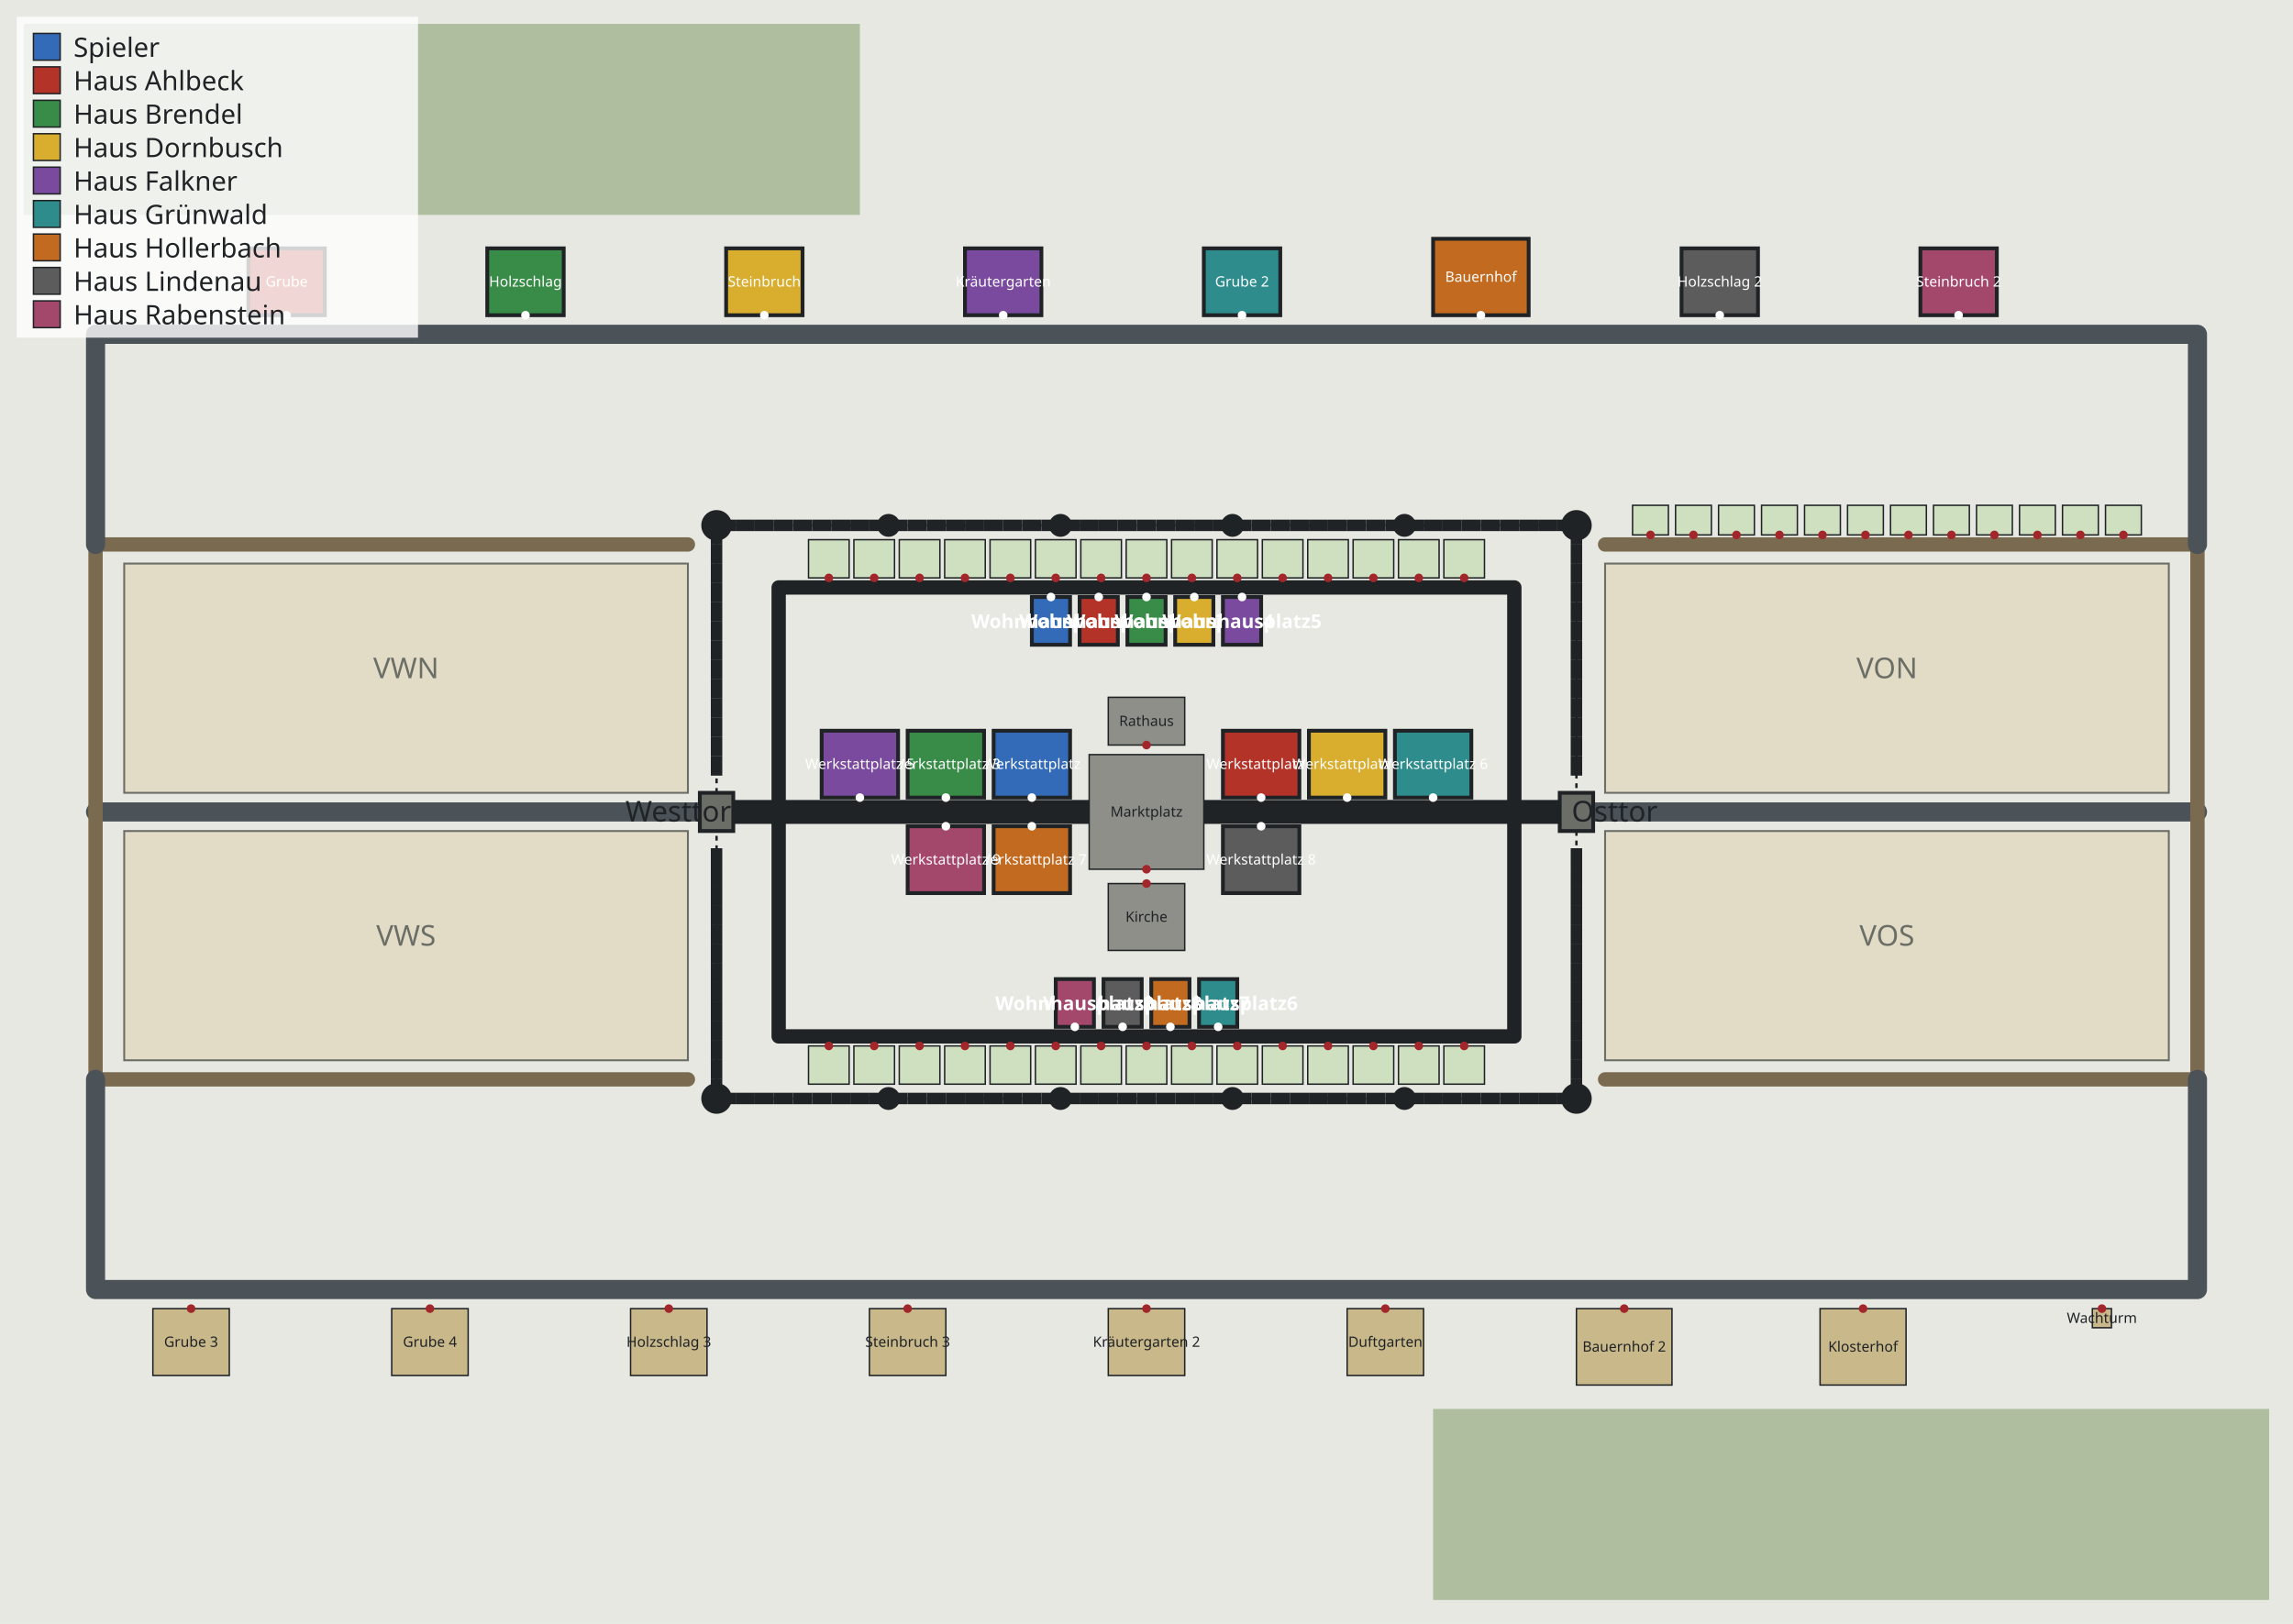
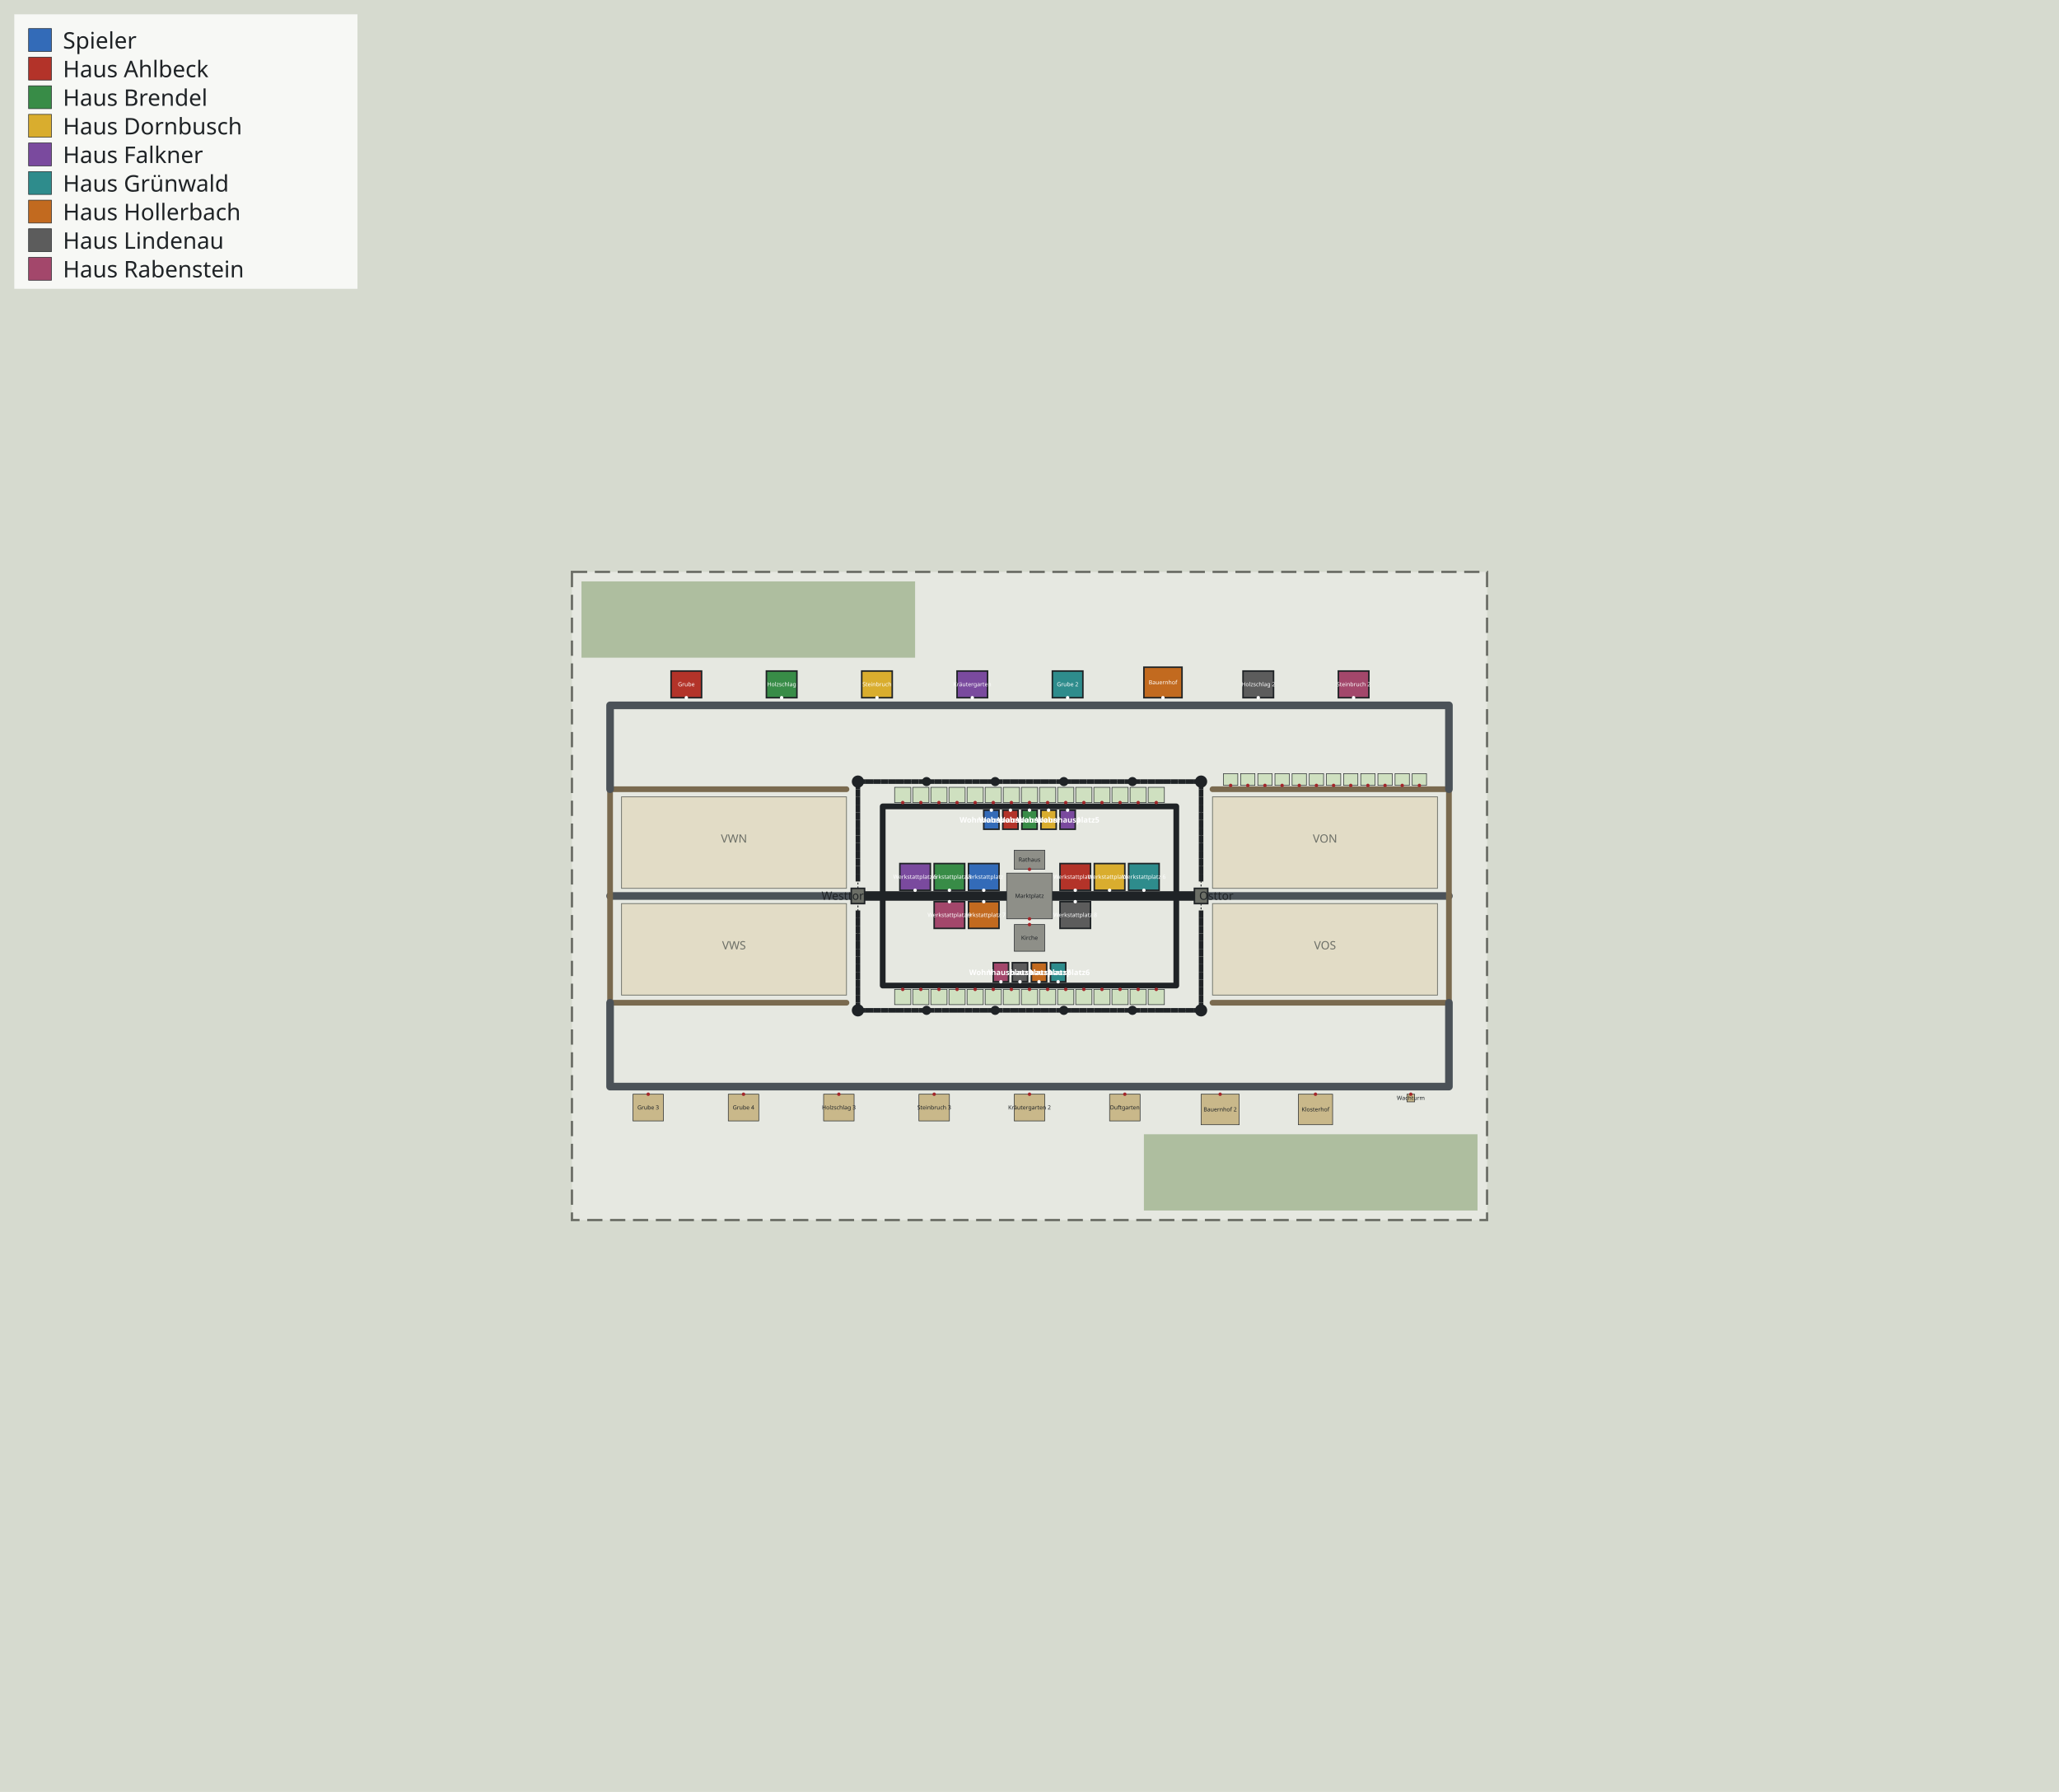
- <svg xmlns="http://www.w3.org/2000/svg" viewBox="-240 -170 480 340" font-family="sans-serif">
+ <svg xmlns="http://www.w3.org/2000/svg" viewBox="-540 -470 1080 940" font-family="sans-serif">
+   <rect x="-540" y="-470" width="1080" height="940" fill="#D6DACF" />
  <rect x="-240" y="-170" width="480" height="340" fill="#E6E8E1" />
  <mask id="natur0">
-     <rect x="-240" y="-170" width="480" height="340" fill="#fff" />
+     <rect x="-540" y="-470" width="1080" height="940" fill="#fff" />
  </mask>
  <polygon points="-235,-165 -60,-165 -60,-125 -235,-125" fill="#7F9B6A" opacity="0.55" mask="url(#natur0)" />
  <mask id="natur1">
-     <rect x="-240" y="-170" width="480" height="340" fill="#fff" />
+     <rect x="-540" y="-470" width="1080" height="940" fill="#fff" />
  </mask>
  <polygon points="60,125 235,125 235,165 60,165" fill="#7F9B6A" opacity="0.55" mask="url(#natur1)" />
  <polygon points="96,-4 214,-4 214,-52 96,-52" fill="#E2DCC6" stroke="#6B6E66" stroke-width="0.4" />
  <polygon points="96,4 214,4 214,52 96,52" fill="#E2DCC6" stroke="#6B6E66" stroke-width="0.4" />
  <polygon points="-96,-4 -214,-4 -214,-52 -96,-52" fill="#E2DCC6" stroke="#6B6E66" stroke-width="0.4" />
  <polygon points="-96,4 -214,4 -214,52 -96,52" fill="#E2DCC6" stroke="#6B6E66" stroke-width="0.4" />
  <polyline points="-90,0 90,0" fill="none" stroke="#1F2326" stroke-width="5" stroke-linecap="round" stroke-linejoin="round" />
  <polyline points="-77,-47 77,-47 77,47 -77,47 -77,-47" fill="none" stroke="#1F2326" stroke-width="3" stroke-linecap="round" stroke-linejoin="round" />
  <polyline points="90,0 220,0" fill="none" stroke="#4B5258" stroke-width="4" stroke-linecap="round" stroke-linejoin="round" />
  <polyline points="-90,0 -220,0" fill="none" stroke="#4B5258" stroke-width="4" stroke-linecap="round" stroke-linejoin="round" />
  <polyline points="220,0 220,-56 96,-56" fill="none" stroke="#7A6A4F" stroke-width="3" stroke-linecap="round" stroke-linejoin="round" />
  <polyline points="220,0 220,56 96,56" fill="none" stroke="#7A6A4F" stroke-width="3" stroke-linecap="round" stroke-linejoin="round" />
  <polyline points="-220,0 -220,-56 -96,-56" fill="none" stroke="#7A6A4F" stroke-width="3" stroke-linecap="round" stroke-linejoin="round" />
  <polyline points="-220,0 -220,56 -96,56" fill="none" stroke="#7A6A4F" stroke-width="3" stroke-linecap="round" stroke-linejoin="round" />
  <polyline points="-220,-56 -220,-100 220,-100 220,-56" fill="none" stroke="#4B5258" stroke-width="4" stroke-linecap="round" stroke-linejoin="round" />
  <polyline points="-220,56 -220,100 220,100 220,56" fill="none" stroke="#4B5258" stroke-width="4" stroke-linecap="round" stroke-linejoin="round" />
  <polygon points="-90,-60 90,-60 90,60 -90,60" fill="none" stroke="#1F2326" stroke-width="0.5" stroke-dasharray="1 1" />
  <line x1="-86" y1="-60" x2="-90" y2="-60" stroke="#1F2326" stroke-width="2.4" />
  <line x1="-82" y1="-60" x2="-86" y2="-60" stroke="#1F2326" stroke-width="2.4" />
  <line x1="-78" y1="-60" x2="-82" y2="-60" stroke="#1F2326" stroke-width="2.4" />
  <line x1="-74" y1="-60" x2="-78" y2="-60" stroke="#1F2326" stroke-width="2.4" />
  <line x1="-70" y1="-60" x2="-74" y2="-60" stroke="#1F2326" stroke-width="2.4" />
  <line x1="-66" y1="-60" x2="-70" y2="-60" stroke="#1F2326" stroke-width="2.4" />
  <line x1="-62" y1="-60" x2="-66" y2="-60" stroke="#1F2326" stroke-width="2.4" />
  <line x1="-58" y1="-60" x2="-62" y2="-60" stroke="#1F2326" stroke-width="2.4" />
  <line x1="-54" y1="-60" x2="-58" y2="-60" stroke="#1F2326" stroke-width="2.4" />
  <line x1="-50" y1="-60" x2="-54" y2="-60" stroke="#1F2326" stroke-width="2.4" />
  <line x1="-46" y1="-60" x2="-50" y2="-60" stroke="#1F2326" stroke-width="2.4" />
  <line x1="-42" y1="-60" x2="-46" y2="-60" stroke="#1F2326" stroke-width="2.4" />
  <line x1="-38" y1="-60" x2="-42" y2="-60" stroke="#1F2326" stroke-width="2.4" />
  <line x1="-34" y1="-60" x2="-38" y2="-60" stroke="#1F2326" stroke-width="2.4" />
  <line x1="-30" y1="-60" x2="-34" y2="-60" stroke="#1F2326" stroke-width="2.4" />
  <line x1="-26" y1="-60" x2="-30" y2="-60" stroke="#1F2326" stroke-width="2.4" />
  <line x1="-22" y1="-60" x2="-26" y2="-60" stroke="#1F2326" stroke-width="2.4" />
  <line x1="-18" y1="-60" x2="-22" y2="-60" stroke="#1F2326" stroke-width="2.4" />
  <line x1="-14" y1="-60" x2="-18" y2="-60" stroke="#1F2326" stroke-width="2.4" />
  <line x1="-10" y1="-60" x2="-14" y2="-60" stroke="#1F2326" stroke-width="2.4" />
  <line x1="-6" y1="-60" x2="-10" y2="-60" stroke="#1F2326" stroke-width="2.4" />
  <line x1="-2" y1="-60" x2="-6" y2="-60" stroke="#1F2326" stroke-width="2.4" />
  <line x1="2" y1="-60" x2="-2" y2="-60" stroke="#1F2326" stroke-width="2.4" />
  <line x1="6" y1="-60" x2="2" y2="-60" stroke="#1F2326" stroke-width="2.4" />
  <line x1="10" y1="-60" x2="6" y2="-60" stroke="#1F2326" stroke-width="2.4" />
  <line x1="14" y1="-60" x2="10" y2="-60" stroke="#1F2326" stroke-width="2.4" />
  <line x1="18" y1="-60" x2="14" y2="-60" stroke="#1F2326" stroke-width="2.4" />
  <line x1="22" y1="-60" x2="18" y2="-60" stroke="#1F2326" stroke-width="2.4" />
  <line x1="26" y1="-60" x2="22" y2="-60" stroke="#1F2326" stroke-width="2.4" />
  <line x1="30" y1="-60" x2="26" y2="-60" stroke="#1F2326" stroke-width="2.4" />
  <line x1="34" y1="-60" x2="30" y2="-60" stroke="#1F2326" stroke-width="2.4" />
  <line x1="38" y1="-60" x2="34" y2="-60" stroke="#1F2326" stroke-width="2.4" />
  <line x1="42" y1="-60" x2="38" y2="-60" stroke="#1F2326" stroke-width="2.4" />
  <line x1="46" y1="-60" x2="42" y2="-60" stroke="#1F2326" stroke-width="2.4" />
  <line x1="50" y1="-60" x2="46" y2="-60" stroke="#1F2326" stroke-width="2.4" />
  <line x1="54" y1="-60" x2="50" y2="-60" stroke="#1F2326" stroke-width="2.4" />
  <line x1="58" y1="-60" x2="54" y2="-60" stroke="#1F2326" stroke-width="2.4" />
  <line x1="62" y1="-60" x2="58" y2="-60" stroke="#1F2326" stroke-width="2.4" />
  <line x1="66" y1="-60" x2="62" y2="-60" stroke="#1F2326" stroke-width="2.4" />
  <line x1="70" y1="-60" x2="66" y2="-60" stroke="#1F2326" stroke-width="2.4" />
  <line x1="74" y1="-60" x2="70" y2="-60" stroke="#1F2326" stroke-width="2.4" />
  <line x1="78" y1="-60" x2="74" y2="-60" stroke="#1F2326" stroke-width="2.4" />
  <line x1="82" y1="-60" x2="78" y2="-60" stroke="#1F2326" stroke-width="2.4" />
  <line x1="86" y1="-60" x2="82" y2="-60" stroke="#1F2326" stroke-width="2.4" />
  <line x1="90" y1="-60" x2="86" y2="-60" stroke="#1F2326" stroke-width="2.4" />
  <line x1="90" y1="-55.97" x2="90" y2="-60" stroke="#1F2326" stroke-width="2.4" />
  <line x1="90" y1="-51.94" x2="90" y2="-55.97" stroke="#1F2326" stroke-width="2.4" />
  <line x1="90" y1="-47.91" x2="90" y2="-51.94" stroke="#1F2326" stroke-width="2.4" />
  <line x1="90" y1="-43.88" x2="90" y2="-47.91" stroke="#1F2326" stroke-width="2.4" />
  <line x1="90" y1="-39.85" x2="90" y2="-43.88" stroke="#1F2326" stroke-width="2.4" />
  <line x1="90" y1="-35.82" x2="90" y2="-39.85" stroke="#1F2326" stroke-width="2.4" />
  <line x1="90" y1="-31.78" x2="90" y2="-35.82" stroke="#1F2326" stroke-width="2.4" />
  <line x1="90" y1="-27.75" x2="90" y2="-31.78" stroke="#1F2326" stroke-width="2.4" />
  <line x1="90" y1="-23.72" x2="90" y2="-27.75" stroke="#1F2326" stroke-width="2.4" />
  <line x1="90" y1="-19.69" x2="90" y2="-23.72" stroke="#1F2326" stroke-width="2.4" />
  <line x1="90" y1="-15.66" x2="90" y2="-19.69" stroke="#1F2326" stroke-width="2.4" />
  <line x1="90" y1="-11.63" x2="90" y2="-15.66" stroke="#1F2326" stroke-width="2.4" />
  <line x1="90" y1="-7.6" x2="90" y2="-11.63" stroke="#1F2326" stroke-width="2.4" />
  <line x1="90" y1="11.63" x2="90" y2="7.6" stroke="#1F2326" stroke-width="2.4" />
  <line x1="90" y1="15.66" x2="90" y2="11.63" stroke="#1F2326" stroke-width="2.4" />
  <line x1="90" y1="19.69" x2="90" y2="15.66" stroke="#1F2326" stroke-width="2.4" />
  <line x1="90" y1="23.72" x2="90" y2="19.69" stroke="#1F2326" stroke-width="2.4" />
  <line x1="90" y1="27.75" x2="90" y2="23.72" stroke="#1F2326" stroke-width="2.4" />
  <line x1="90" y1="31.78" x2="90" y2="27.75" stroke="#1F2326" stroke-width="2.4" />
  <line x1="90" y1="35.82" x2="90" y2="31.78" stroke="#1F2326" stroke-width="2.4" />
  <line x1="90" y1="39.85" x2="90" y2="35.82" stroke="#1F2326" stroke-width="2.4" />
  <line x1="90" y1="43.88" x2="90" y2="39.85" stroke="#1F2326" stroke-width="2.4" />
  <line x1="90" y1="47.91" x2="90" y2="43.88" stroke="#1F2326" stroke-width="2.4" />
  <line x1="90" y1="51.94" x2="90" y2="47.91" stroke="#1F2326" stroke-width="2.4" />
  <line x1="90" y1="55.97" x2="90" y2="51.94" stroke="#1F2326" stroke-width="2.4" />
  <line x1="90" y1="60" x2="90" y2="55.97" stroke="#1F2326" stroke-width="2.4" />
  <line x1="86" y1="60" x2="90" y2="60" stroke="#1F2326" stroke-width="2.4" />
  <line x1="82" y1="60" x2="86" y2="60" stroke="#1F2326" stroke-width="2.4" />
  <line x1="78" y1="60" x2="82" y2="60" stroke="#1F2326" stroke-width="2.4" />
  <line x1="74" y1="60" x2="78" y2="60" stroke="#1F2326" stroke-width="2.4" />
  <line x1="70" y1="60" x2="74" y2="60" stroke="#1F2326" stroke-width="2.4" />
  <line x1="66" y1="60" x2="70" y2="60" stroke="#1F2326" stroke-width="2.4" />
  <line x1="62" y1="60" x2="66" y2="60" stroke="#1F2326" stroke-width="2.4" />
  <line x1="58" y1="60" x2="62" y2="60" stroke="#1F2326" stroke-width="2.4" />
  <line x1="54" y1="60" x2="58" y2="60" stroke="#1F2326" stroke-width="2.4" />
  <line x1="50" y1="60" x2="54" y2="60" stroke="#1F2326" stroke-width="2.4" />
  <line x1="46" y1="60" x2="50" y2="60" stroke="#1F2326" stroke-width="2.4" />
  <line x1="42" y1="60" x2="46" y2="60" stroke="#1F2326" stroke-width="2.4" />
  <line x1="38" y1="60" x2="42" y2="60" stroke="#1F2326" stroke-width="2.4" />
  <line x1="34" y1="60" x2="38" y2="60" stroke="#1F2326" stroke-width="2.4" />
  <line x1="30" y1="60" x2="34" y2="60" stroke="#1F2326" stroke-width="2.4" />
  <line x1="26" y1="60" x2="30" y2="60" stroke="#1F2326" stroke-width="2.4" />
  <line x1="22" y1="60" x2="26" y2="60" stroke="#1F2326" stroke-width="2.4" />
  <line x1="18" y1="60" x2="22" y2="60" stroke="#1F2326" stroke-width="2.4" />
  <line x1="14" y1="60" x2="18" y2="60" stroke="#1F2326" stroke-width="2.4" />
  <line x1="10" y1="60" x2="14" y2="60" stroke="#1F2326" stroke-width="2.4" />
  <line x1="6" y1="60" x2="10" y2="60" stroke="#1F2326" stroke-width="2.4" />
  <line x1="2" y1="60" x2="6" y2="60" stroke="#1F2326" stroke-width="2.4" />
  <line x1="-2" y1="60" x2="2" y2="60" stroke="#1F2326" stroke-width="2.4" />
  <line x1="-6" y1="60" x2="-2" y2="60" stroke="#1F2326" stroke-width="2.4" />
  <line x1="-10" y1="60" x2="-6" y2="60" stroke="#1F2326" stroke-width="2.4" />
  <line x1="-14" y1="60" x2="-10" y2="60" stroke="#1F2326" stroke-width="2.4" />
  <line x1="-18" y1="60" x2="-14" y2="60" stroke="#1F2326" stroke-width="2.4" />
  <line x1="-22" y1="60" x2="-18" y2="60" stroke="#1F2326" stroke-width="2.4" />
  <line x1="-26" y1="60" x2="-22" y2="60" stroke="#1F2326" stroke-width="2.4" />
  <line x1="-30" y1="60" x2="-26" y2="60" stroke="#1F2326" stroke-width="2.4" />
  <line x1="-34" y1="60" x2="-30" y2="60" stroke="#1F2326" stroke-width="2.4" />
  <line x1="-38" y1="60" x2="-34" y2="60" stroke="#1F2326" stroke-width="2.4" />
  <line x1="-42" y1="60" x2="-38" y2="60" stroke="#1F2326" stroke-width="2.4" />
  <line x1="-46" y1="60" x2="-42" y2="60" stroke="#1F2326" stroke-width="2.4" />
  <line x1="-50" y1="60" x2="-46" y2="60" stroke="#1F2326" stroke-width="2.4" />
  <line x1="-54" y1="60" x2="-50" y2="60" stroke="#1F2326" stroke-width="2.4" />
  <line x1="-58" y1="60" x2="-54" y2="60" stroke="#1F2326" stroke-width="2.4" />
  <line x1="-62" y1="60" x2="-58" y2="60" stroke="#1F2326" stroke-width="2.4" />
  <line x1="-66" y1="60" x2="-62" y2="60" stroke="#1F2326" stroke-width="2.4" />
  <line x1="-70" y1="60" x2="-66" y2="60" stroke="#1F2326" stroke-width="2.4" />
  <line x1="-74" y1="60" x2="-70" y2="60" stroke="#1F2326" stroke-width="2.4" />
  <line x1="-78" y1="60" x2="-74" y2="60" stroke="#1F2326" stroke-width="2.4" />
  <line x1="-82" y1="60" x2="-78" y2="60" stroke="#1F2326" stroke-width="2.4" />
  <line x1="-86" y1="60" x2="-82" y2="60" stroke="#1F2326" stroke-width="2.4" />
  <line x1="-90" y1="60" x2="-86" y2="60" stroke="#1F2326" stroke-width="2.4" />
  <line x1="-90" y1="55.97" x2="-90" y2="60" stroke="#1F2326" stroke-width="2.4" />
  <line x1="-90" y1="51.94" x2="-90" y2="55.97" stroke="#1F2326" stroke-width="2.4" />
  <line x1="-90" y1="47.91" x2="-90" y2="51.94" stroke="#1F2326" stroke-width="2.4" />
  <line x1="-90" y1="43.88" x2="-90" y2="47.91" stroke="#1F2326" stroke-width="2.4" />
  <line x1="-90" y1="39.85" x2="-90" y2="43.88" stroke="#1F2326" stroke-width="2.4" />
  <line x1="-90" y1="35.82" x2="-90" y2="39.85" stroke="#1F2326" stroke-width="2.4" />
  <line x1="-90" y1="31.78" x2="-90" y2="35.82" stroke="#1F2326" stroke-width="2.4" />
  <line x1="-90" y1="27.75" x2="-90" y2="31.78" stroke="#1F2326" stroke-width="2.4" />
  <line x1="-90" y1="23.72" x2="-90" y2="27.75" stroke="#1F2326" stroke-width="2.4" />
  <line x1="-90" y1="19.69" x2="-90" y2="23.72" stroke="#1F2326" stroke-width="2.4" />
  <line x1="-90" y1="15.66" x2="-90" y2="19.69" stroke="#1F2326" stroke-width="2.4" />
  <line x1="-90" y1="11.63" x2="-90" y2="15.66" stroke="#1F2326" stroke-width="2.4" />
  <line x1="-90" y1="7.6" x2="-90" y2="11.63" stroke="#1F2326" stroke-width="2.4" />
  <line x1="-90" y1="-11.63" x2="-90" y2="-7.6" stroke="#1F2326" stroke-width="2.4" />
  <line x1="-90" y1="-15.66" x2="-90" y2="-11.63" stroke="#1F2326" stroke-width="2.4" />
  <line x1="-90" y1="-19.69" x2="-90" y2="-15.66" stroke="#1F2326" stroke-width="2.4" />
  <line x1="-90" y1="-23.72" x2="-90" y2="-19.69" stroke="#1F2326" stroke-width="2.4" />
  <line x1="-90" y1="-27.75" x2="-90" y2="-23.72" stroke="#1F2326" stroke-width="2.4" />
  <line x1="-90" y1="-31.78" x2="-90" y2="-27.75" stroke="#1F2326" stroke-width="2.4" />
  <line x1="-90" y1="-35.82" x2="-90" y2="-31.78" stroke="#1F2326" stroke-width="2.4" />
  <line x1="-90" y1="-39.85" x2="-90" y2="-35.82" stroke="#1F2326" stroke-width="2.4" />
  <line x1="-90" y1="-43.88" x2="-90" y2="-39.85" stroke="#1F2326" stroke-width="2.4" />
  <line x1="-90" y1="-47.91" x2="-90" y2="-43.88" stroke="#1F2326" stroke-width="2.4" />
  <line x1="-90" y1="-51.94" x2="-90" y2="-47.91" stroke="#1F2326" stroke-width="2.4" />
  <line x1="-90" y1="-55.97" x2="-90" y2="-51.94" stroke="#1F2326" stroke-width="2.4" />
  <line x1="-90" y1="-60" x2="-90" y2="-55.97" stroke="#1F2326" stroke-width="2.4" />
  <circle cx="-90" cy="-60" r="3.2" fill="#1F2326" />
  <circle cx="90" cy="-60" r="3.2" fill="#1F2326" />
  <circle cx="90" cy="60" r="3.2" fill="#1F2326" />
  <circle cx="-90" cy="60" r="3.2" fill="#1F2326" />
  <circle cx="-54" cy="-60" r="2.4" fill="#1F2326" />
  <circle cx="-18" cy="-60" r="2.4" fill="#1F2326" />
  <circle cx="18" cy="-60" r="2.4" fill="#1F2326" />
  <circle cx="54" cy="-60" r="2.4" fill="#1F2326" />
  <circle cx="54" cy="60" r="2.4" fill="#1F2326" />
  <circle cx="18" cy="60" r="2.4" fill="#1F2326" />
  <circle cx="-18" cy="60" r="2.4" fill="#1F2326" />
  <circle cx="-54" cy="60" r="2.4" fill="#1F2326" />
  <polygon points="86.5,4 86.5,-4 93.5,-4 93.5,4" fill="#6B6E66" stroke="#1F2326" stroke-width="0.8" />
  <text x="98" y="2" font-size="6" text-anchor="middle" fill="#1F2326">Osttor</text>
  <polygon points="-86.5,-4 -86.5,4 -93.5,4 -93.5,-4" fill="#6B6E66" stroke="#1F2326" stroke-width="0.8" />
  <text x="-98" y="2" font-size="6" text-anchor="middle" fill="#1F2326">Westtor</text>
  <polygon points="-12,-12 12,-12 12,12 -12,12" fill="#8E8F88" stroke="#1F2326" stroke-width="0.3" />
  <circle cx="0" cy="12" r="0.9" fill="#A3262A" />
  <text x="0" y="1" font-size="3" text-anchor="middle" fill="#1F2326">Marktplatz</text>
  <polygon points="-8,-24 8,-24 8,-14 -8,-14" fill="#8E8F88" stroke="#1F2326" stroke-width="0.3" />
  <circle cx="0" cy="-14" r="0.9" fill="#A3262A" />
  <text x="0" y="-18" font-size="3" text-anchor="middle" fill="#1F2326">Rathaus</text>
  <polygon points="8,29 -8,29 -8,15 8,15" fill="#8E8F88" stroke="#1F2326" stroke-width="0.3" />
  <circle cx="0" cy="15" r="0.9" fill="#A3262A" />
  <text x="0" y="23" font-size="3" text-anchor="middle" fill="#1F2326">Kirche</text>
  <polygon points="-32,-17 -16,-17 -16,-3 -32,-3" fill="#336bb8" stroke="#1F2326" stroke-width="0.8" />
  <circle cx="-24" cy="-3" r="0.9" fill="#fff" />
  <text x="-24" y="-9" font-size="3" text-anchor="middle" fill="#fff">Werkstattplatz</text>
  <polygon points="16,-17 32,-17 32,-3 16,-3" fill="#b33329" stroke="#1F2326" stroke-width="0.8" />
  <circle cx="24" cy="-3" r="0.9" fill="#fff" />
  <text x="24" y="-9" font-size="3" text-anchor="middle" fill="#fff">Werkstattplatz 2</text>
  <polygon points="-50,-17 -34,-17 -34,-3 -50,-3" fill="#388c47" stroke="#1F2326" stroke-width="0.8" />
  <circle cx="-42" cy="-3" r="0.9" fill="#fff" />
  <text x="-42" y="-9" font-size="3" text-anchor="middle" fill="#fff">Werkstattplatz 3</text>
  <polygon points="34,-17 50,-17 50,-3 34,-3" fill="#d9ad2e" stroke="#1F2326" stroke-width="0.8" />
  <circle cx="42" cy="-3" r="0.9" fill="#fff" />
  <text x="42" y="-9" font-size="3" text-anchor="middle" fill="#fff">Werkstattplatz 4</text>
  <polygon points="-68,-17 -52,-17 -52,-3 -68,-3" fill="#7a4a9e" stroke="#1F2326" stroke-width="0.8" />
  <circle cx="-60" cy="-3" r="0.9" fill="#fff" />
  <text x="-60" y="-9" font-size="3" text-anchor="middle" fill="#fff">Werkstattplatz 5</text>
  <polygon points="52,-17 68,-17 68,-3 52,-3" fill="#2e8c8c" stroke="#1F2326" stroke-width="0.8" />
  <circle cx="60" cy="-3" r="0.9" fill="#fff" />
  <text x="60" y="-9" font-size="3" text-anchor="middle" fill="#fff">Werkstattplatz 6</text>
  <polygon points="-16,17 -32,17 -32,3 -16,3" fill="#c26a1f" stroke="#1F2326" stroke-width="0.8" />
  <circle cx="-24" cy="3" r="0.9" fill="#fff" />
  <text x="-24" y="11" font-size="3" text-anchor="middle" fill="#fff">Werkstattplatz 7</text>
  <polygon points="32,17 16,17 16,3 32,3" fill="#5c5c5c" stroke="#1F2326" stroke-width="0.8" />
  <circle cx="24" cy="3" r="0.9" fill="#fff" />
  <text x="24" y="11" font-size="3" text-anchor="middle" fill="#fff">Werkstattplatz 8</text>
  <polygon points="-34,17 -50,17 -50,3 -34,3" fill="#a3476b" stroke="#1F2326" stroke-width="0.8" />
  <circle cx="-42" cy="3" r="0.9" fill="#fff" />
  <text x="-42" y="11" font-size="3" text-anchor="middle" fill="#fff">Werkstattplatz 9</text>
  <polygon points="-16,-35 -24,-35 -24,-45 -16,-45" fill="#336bb8" stroke="#1F2326" stroke-width="0.8" />
  <circle cx="-20" cy="-45" r="0.9" fill="#fff" />
  <text x="-20" y="-38.5" font-size="4" text-anchor="middle" fill="#fff" font-weight="bold">Wohnhausplatz1</text>
  <polygon points="-6,-35 -14,-35 -14,-45 -6,-45" fill="#b33329" stroke="#1F2326" stroke-width="0.8" />
  <circle cx="-10" cy="-45" r="0.9" fill="#fff" />
  <text x="-10" y="-38.5" font-size="4" text-anchor="middle" fill="#fff" font-weight="bold">Wohnhausplatz2</text>
  <polygon points="4,-35 -4,-35 -4,-45 4,-45" fill="#388c47" stroke="#1F2326" stroke-width="0.8" />
  <circle cx="0" cy="-45" r="0.9" fill="#fff" />
  <text x="0" y="-38.5" font-size="4" text-anchor="middle" fill="#fff" font-weight="bold">Wohnhausplatz3</text>
  <polygon points="14,-35 6,-35 6,-45 14,-45" fill="#d9ad2e" stroke="#1F2326" stroke-width="0.8" />
  <circle cx="10" cy="-45" r="0.9" fill="#fff" />
  <text x="10" y="-38.5" font-size="4" text-anchor="middle" fill="#fff" font-weight="bold">Wohnhausplatz4</text>
  <polygon points="24,-35 16,-35 16,-45 24,-45" fill="#7a4a9e" stroke="#1F2326" stroke-width="0.8" />
  <circle cx="20" cy="-45" r="0.9" fill="#fff" />
  <text x="20" y="-38.5" font-size="4" text-anchor="middle" fill="#fff" font-weight="bold">Wohnhausplatz5</text>
  <polygon points="11,35 19,35 19,45 11,45" fill="#2e8c8c" stroke="#1F2326" stroke-width="0.8" />
  <circle cx="15" cy="45" r="0.9" fill="#fff" />
  <text x="15" y="41.5" font-size="4" text-anchor="middle" fill="#fff" font-weight="bold">Wohnhausplatz6</text>
  <polygon points="1,35 9,35 9,45 1,45" fill="#c26a1f" stroke="#1F2326" stroke-width="0.8" />
  <circle cx="5" cy="45" r="0.9" fill="#fff" />
  <text x="5" y="41.5" font-size="4" text-anchor="middle" fill="#fff" font-weight="bold">Wohnhausplatz7</text>
  <polygon points="-9,35 -1,35 -1,45 -9,45" fill="#5c5c5c" stroke="#1F2326" stroke-width="0.8" />
  <circle cx="-5" cy="45" r="0.9" fill="#fff" />
  <text x="-5" y="41.5" font-size="4" text-anchor="middle" fill="#fff" font-weight="bold">Wohnhausplatz8</text>
  <polygon points="-19,35 -11,35 -11,45 -19,45" fill="#a3476b" stroke="#1F2326" stroke-width="0.8" />
  <circle cx="-15" cy="45" r="0.9" fill="#fff" />
  <text x="-15" y="41.5" font-size="4" text-anchor="middle" fill="#fff" font-weight="bold">Wohnhausplatz9</text>
  <polygon points="-70.75,-57 -62.25,-57 -62.25,-49 -70.75,-49" fill="#CFE0C0" stroke="#1F2326" stroke-width="0.3" />
  <circle cx="-66.5" cy="-49" r="0.9" fill="#A3262A" />
  <polygon points="-61.25,-57 -52.75,-57 -52.75,-49 -61.25,-49" fill="#CFE0C0" stroke="#1F2326" stroke-width="0.3" />
  <circle cx="-57" cy="-49" r="0.9" fill="#A3262A" />
  <polygon points="-51.75,-57 -43.25,-57 -43.25,-49 -51.75,-49" fill="#CFE0C0" stroke="#1F2326" stroke-width="0.3" />
  <circle cx="-47.5" cy="-49" r="0.9" fill="#A3262A" />
  <polygon points="-42.25,-57 -33.75,-57 -33.75,-49 -42.25,-49" fill="#CFE0C0" stroke="#1F2326" stroke-width="0.3" />
  <circle cx="-38" cy="-49" r="0.9" fill="#A3262A" />
  <polygon points="-32.75,-57 -24.25,-57 -24.25,-49 -32.75,-49" fill="#CFE0C0" stroke="#1F2326" stroke-width="0.3" />
  <circle cx="-28.5" cy="-49" r="0.9" fill="#A3262A" />
  <polygon points="-23.25,-57 -14.75,-57 -14.75,-49 -23.25,-49" fill="#CFE0C0" stroke="#1F2326" stroke-width="0.3" />
  <circle cx="-19" cy="-49" r="0.9" fill="#A3262A" />
  <polygon points="-13.75,-57 -5.25,-57 -5.25,-49 -13.75,-49" fill="#CFE0C0" stroke="#1F2326" stroke-width="0.3" />
  <circle cx="-9.5" cy="-49" r="0.9" fill="#A3262A" />
  <polygon points="-4.25,-57 4.25,-57 4.25,-49 -4.25,-49" fill="#CFE0C0" stroke="#1F2326" stroke-width="0.3" />
  <circle cx="0" cy="-49" r="0.9" fill="#A3262A" />
  <polygon points="5.25,-57 13.75,-57 13.75,-49 5.25,-49" fill="#CFE0C0" stroke="#1F2326" stroke-width="0.3" />
  <circle cx="9.5" cy="-49" r="0.9" fill="#A3262A" />
  <polygon points="14.75,-57 23.25,-57 23.25,-49 14.75,-49" fill="#CFE0C0" stroke="#1F2326" stroke-width="0.3" />
  <circle cx="19" cy="-49" r="0.9" fill="#A3262A" />
  <polygon points="24.25,-57 32.75,-57 32.75,-49 24.25,-49" fill="#CFE0C0" stroke="#1F2326" stroke-width="0.3" />
  <circle cx="28.5" cy="-49" r="0.9" fill="#A3262A" />
  <polygon points="33.75,-57 42.25,-57 42.25,-49 33.75,-49" fill="#CFE0C0" stroke="#1F2326" stroke-width="0.3" />
  <circle cx="38" cy="-49" r="0.9" fill="#A3262A" />
  <polygon points="43.25,-57 51.75,-57 51.75,-49 43.25,-49" fill="#CFE0C0" stroke="#1F2326" stroke-width="0.3" />
  <circle cx="47.5" cy="-49" r="0.9" fill="#A3262A" />
  <polygon points="52.75,-57 61.25,-57 61.25,-49 52.75,-49" fill="#CFE0C0" stroke="#1F2326" stroke-width="0.3" />
  <circle cx="57" cy="-49" r="0.9" fill="#A3262A" />
  <polygon points="62.25,-57 70.75,-57 70.75,-49 62.25,-49" fill="#CFE0C0" stroke="#1F2326" stroke-width="0.3" />
  <circle cx="66.5" cy="-49" r="0.9" fill="#A3262A" />
  <polygon points="70.75,57 62.25,57 62.25,49 70.75,49" fill="#CFE0C0" stroke="#1F2326" stroke-width="0.3" />
  <circle cx="66.5" cy="49" r="0.9" fill="#A3262A" />
  <polygon points="61.25,57 52.75,57 52.75,49 61.25,49" fill="#CFE0C0" stroke="#1F2326" stroke-width="0.3" />
  <circle cx="57" cy="49" r="0.9" fill="#A3262A" />
  <polygon points="51.75,57 43.25,57 43.25,49 51.75,49" fill="#CFE0C0" stroke="#1F2326" stroke-width="0.3" />
  <circle cx="47.5" cy="49" r="0.9" fill="#A3262A" />
  <polygon points="42.25,57 33.75,57 33.75,49 42.25,49" fill="#CFE0C0" stroke="#1F2326" stroke-width="0.3" />
  <circle cx="38" cy="49" r="0.9" fill="#A3262A" />
  <polygon points="32.75,57 24.25,57 24.25,49 32.75,49" fill="#CFE0C0" stroke="#1F2326" stroke-width="0.3" />
  <circle cx="28.5" cy="49" r="0.9" fill="#A3262A" />
  <polygon points="23.25,57 14.75,57 14.75,49 23.25,49" fill="#CFE0C0" stroke="#1F2326" stroke-width="0.3" />
  <circle cx="19" cy="49" r="0.9" fill="#A3262A" />
  <polygon points="13.75,57 5.25,57 5.25,49 13.75,49" fill="#CFE0C0" stroke="#1F2326" stroke-width="0.3" />
  <circle cx="9.5" cy="49" r="0.9" fill="#A3262A" />
  <polygon points="4.25,57 -4.25,57 -4.25,49 4.25,49" fill="#CFE0C0" stroke="#1F2326" stroke-width="0.3" />
  <circle cx="0" cy="49" r="0.9" fill="#A3262A" />
  <polygon points="-5.25,57 -13.75,57 -13.75,49 -5.25,49" fill="#CFE0C0" stroke="#1F2326" stroke-width="0.3" />
  <circle cx="-9.5" cy="49" r="0.9" fill="#A3262A" />
  <polygon points="-14.75,57 -23.25,57 -23.25,49 -14.75,49" fill="#CFE0C0" stroke="#1F2326" stroke-width="0.3" />
  <circle cx="-19" cy="49" r="0.9" fill="#A3262A" />
  <polygon points="-24.25,57 -32.75,57 -32.75,49 -24.25,49" fill="#CFE0C0" stroke="#1F2326" stroke-width="0.3" />
  <circle cx="-28.5" cy="49" r="0.9" fill="#A3262A" />
  <polygon points="-33.75,57 -42.25,57 -42.25,49 -33.75,49" fill="#CFE0C0" stroke="#1F2326" stroke-width="0.3" />
  <circle cx="-38" cy="49" r="0.9" fill="#A3262A" />
  <polygon points="-43.25,57 -51.75,57 -51.75,49 -43.25,49" fill="#CFE0C0" stroke="#1F2326" stroke-width="0.3" />
  <circle cx="-47.5" cy="49" r="0.9" fill="#A3262A" />
  <polygon points="-52.75,57 -61.25,57 -61.25,49 -52.75,49" fill="#CFE0C0" stroke="#1F2326" stroke-width="0.3" />
  <circle cx="-57" cy="49" r="0.9" fill="#A3262A" />
  <polygon points="-62.25,57 -70.75,57 -70.75,49 -62.25,49" fill="#CFE0C0" stroke="#1F2326" stroke-width="0.3" />
  <circle cx="-66.5" cy="49" r="0.9" fill="#A3262A" />
  <polygon points="200.75,-64.2 208.25,-64.2 208.25,-58 200.75,-58" fill="#CFE0C0" stroke="#1F2326" stroke-width="0.3" />
  <circle cx="204.5" cy="-58" r="0.9" fill="#A3262A" />
  <polygon points="191.75,-64.2 199.25,-64.2 199.25,-58 191.75,-58" fill="#CFE0C0" stroke="#1F2326" stroke-width="0.3" />
  <circle cx="195.5" cy="-58" r="0.9" fill="#A3262A" />
  <polygon points="182.75,-64.2 190.25,-64.2 190.25,-58 182.75,-58" fill="#CFE0C0" stroke="#1F2326" stroke-width="0.3" />
  <circle cx="186.5" cy="-58" r="0.9" fill="#A3262A" />
  <polygon points="173.75,-64.2 181.25,-64.2 181.25,-58 173.75,-58" fill="#CFE0C0" stroke="#1F2326" stroke-width="0.3" />
  <circle cx="177.5" cy="-58" r="0.9" fill="#A3262A" />
  <polygon points="164.75,-64.2 172.25,-64.2 172.25,-58 164.75,-58" fill="#CFE0C0" stroke="#1F2326" stroke-width="0.3" />
  <circle cx="168.5" cy="-58" r="0.9" fill="#A3262A" />
  <polygon points="155.75,-64.2 163.25,-64.2 163.25,-58 155.75,-58" fill="#CFE0C0" stroke="#1F2326" stroke-width="0.3" />
  <circle cx="159.5" cy="-58" r="0.9" fill="#A3262A" />
  <polygon points="146.75,-64.2 154.25,-64.2 154.25,-58 146.75,-58" fill="#CFE0C0" stroke="#1F2326" stroke-width="0.3" />
  <circle cx="150.5" cy="-58" r="0.9" fill="#A3262A" />
  <polygon points="137.75,-64.2 145.25,-64.2 145.25,-58 137.75,-58" fill="#CFE0C0" stroke="#1F2326" stroke-width="0.3" />
  <circle cx="141.5" cy="-58" r="0.9" fill="#A3262A" />
  <polygon points="128.75,-64.2 136.25,-64.2 136.25,-58 128.75,-58" fill="#CFE0C0" stroke="#1F2326" stroke-width="0.3" />
  <circle cx="132.5" cy="-58" r="0.9" fill="#A3262A" />
  <polygon points="119.75,-64.2 127.25,-64.2 127.25,-58 119.75,-58" fill="#CFE0C0" stroke="#1F2326" stroke-width="0.3" />
  <circle cx="123.5" cy="-58" r="0.9" fill="#A3262A" />
  <polygon points="110.75,-64.2 118.25,-64.2 118.25,-58 110.75,-58" fill="#CFE0C0" stroke="#1F2326" stroke-width="0.3" />
  <circle cx="114.5" cy="-58" r="0.9" fill="#A3262A" />
  <polygon points="101.75,-64.2 109.25,-64.2 109.25,-58 101.75,-58" fill="#CFE0C0" stroke="#1F2326" stroke-width="0.3" />
  <circle cx="105.5" cy="-58" r="0.9" fill="#A3262A" />
  <polygon points="-188,-118 -172,-118 -172,-104 -188,-104" fill="#b33329" stroke="#1F2326" stroke-width="0.8" />
  <circle cx="-180" cy="-104" r="0.9" fill="#fff" />
  <text x="-180" y="-110" font-size="3" text-anchor="middle" fill="#fff">Grube</text>
  <polygon points="-138,-118 -122,-118 -122,-104 -138,-104" fill="#388c47" stroke="#1F2326" stroke-width="0.8" />
  <circle cx="-130" cy="-104" r="0.9" fill="#fff" />
  <text x="-130" y="-110" font-size="3" text-anchor="middle" fill="#fff">Holzschlag</text>
  <polygon points="-88,-118 -72,-118 -72,-104 -88,-104" fill="#d9ad2e" stroke="#1F2326" stroke-width="0.8" />
  <circle cx="-80" cy="-104" r="0.9" fill="#fff" />
  <text x="-80" y="-110" font-size="3" text-anchor="middle" fill="#fff">Steinbruch</text>
  <polygon points="-38,-118 -22,-118 -22,-104 -38,-104" fill="#7a4a9e" stroke="#1F2326" stroke-width="0.8" />
  <circle cx="-30" cy="-104" r="0.9" fill="#fff" />
  <text x="-30" y="-110" font-size="3" text-anchor="middle" fill="#fff">Kräutergarten</text>
  <polygon points="12,-118 28,-118 28,-104 12,-104" fill="#2e8c8c" stroke="#1F2326" stroke-width="0.8" />
  <circle cx="20" cy="-104" r="0.9" fill="#fff" />
  <text x="20" y="-110" font-size="3" text-anchor="middle" fill="#fff">Grube 2</text>
  <polygon points="60,-120 80,-120 80,-104 60,-104" fill="#c26a1f" stroke="#1F2326" stroke-width="0.8" />
  <circle cx="70" cy="-104" r="0.9" fill="#fff" />
  <text x="70" y="-111" font-size="3" text-anchor="middle" fill="#fff">Bauernhof</text>
  <polygon points="112,-118 128,-118 128,-104 112,-104" fill="#5c5c5c" stroke="#1F2326" stroke-width="0.8" />
  <circle cx="120" cy="-104" r="0.9" fill="#fff" />
  <text x="120" y="-110" font-size="3" text-anchor="middle" fill="#fff">Holzschlag 2</text>
  <polygon points="162,-118 178,-118 178,-104 162,-104" fill="#a3476b" stroke="#1F2326" stroke-width="0.8" />
  <circle cx="170" cy="-104" r="0.9" fill="#fff" />
  <text x="170" y="-110" font-size="3" text-anchor="middle" fill="#fff">Steinbruch 2</text>
  <polygon points="-192,118 -208,118 -208,104 -192,104" fill="#C9B88A" stroke="#1F2326" stroke-width="0.3" />
  <circle cx="-200" cy="104" r="0.9" fill="#A3262A" />
  <text x="-200" y="112" font-size="3" text-anchor="middle" fill="#1F2326">Grube 3</text>
  <polygon points="-142,118 -158,118 -158,104 -142,104" fill="#C9B88A" stroke="#1F2326" stroke-width="0.3" />
  <circle cx="-150" cy="104" r="0.9" fill="#A3262A" />
  <text x="-150" y="112" font-size="3" text-anchor="middle" fill="#1F2326">Grube 4</text>
  <polygon points="-92,118 -108,118 -108,104 -92,104" fill="#C9B88A" stroke="#1F2326" stroke-width="0.3" />
  <circle cx="-100" cy="104" r="0.9" fill="#A3262A" />
  <text x="-100" y="112" font-size="3" text-anchor="middle" fill="#1F2326">Holzschlag 3</text>
  <polygon points="-42,118 -58,118 -58,104 -42,104" fill="#C9B88A" stroke="#1F2326" stroke-width="0.3" />
  <circle cx="-50" cy="104" r="0.9" fill="#A3262A" />
  <text x="-50" y="112" font-size="3" text-anchor="middle" fill="#1F2326">Steinbruch 3</text>
  <polygon points="8,118 -8,118 -8,104 8,104" fill="#C9B88A" stroke="#1F2326" stroke-width="0.3" />
  <circle cx="0" cy="104" r="0.9" fill="#A3262A" />
  <text x="0" y="112" font-size="3" text-anchor="middle" fill="#1F2326">Kräutergarten 2</text>
  <polygon points="58,118 42,118 42,104 58,104" fill="#C9B88A" stroke="#1F2326" stroke-width="0.3" />
  <circle cx="50" cy="104" r="0.9" fill="#A3262A" />
  <text x="50" y="112" font-size="3" text-anchor="middle" fill="#1F2326">Duftgarten</text>
  <polygon points="110,120 90,120 90,104 110,104" fill="#C9B88A" stroke="#1F2326" stroke-width="0.3" />
  <circle cx="100" cy="104" r="0.9" fill="#A3262A" />
  <text x="100" y="113" font-size="3" text-anchor="middle" fill="#1F2326">Bauernhof 2</text>
  <polygon points="159,120 141,120 141,104 159,104" fill="#C9B88A" stroke="#1F2326" stroke-width="0.3" />
  <circle cx="150" cy="104" r="0.9" fill="#A3262A" />
  <text x="150" y="113" font-size="3" text-anchor="middle" fill="#1F2326">Klosterhof</text>
  <polygon points="202,108 198,108 198,104 202,104" fill="#C9B88A" stroke="#1F2326" stroke-width="0.3" />
  <circle cx="200" cy="104" r="0.9" fill="#A3262A" />
  <text x="200" y="107" font-size="3" text-anchor="middle" fill="#1F2326">Wachturm</text>
  <text x="155" y="-28" font-size="6" text-anchor="middle" fill="#6B6E66">VON</text>
  <text x="155" y="28" font-size="6" text-anchor="middle" fill="#6B6E66">VOS</text>
  <text x="-155" y="-28" font-size="6" text-anchor="middle" fill="#6B6E66">VWN</text>
  <text x="-155" y="28" font-size="6" text-anchor="middle" fill="#6B6E66">VWS</text>
-   <rect x="-236.5" y="-166.5" width="84" height="67.2" fill="#fff" opacity="0.8" />
-   <rect x="-233" y="-163" width="5.6" height="5.6" fill="#336bb8" stroke="#1F2326" stroke-width="0.3" />
-   <text x="-224.6" y="-158.1" font-size="5.6" fill="#1F2326">Spieler</text>
-   <rect x="-233" y="-156" width="5.6" height="5.6" fill="#b33329" stroke="#1F2326" stroke-width="0.3" />
-   <text x="-224.6" y="-151.1" font-size="5.6" fill="#1F2326">Haus Ahlbeck</text>
-   <rect x="-233" y="-149" width="5.6" height="5.6" fill="#388c47" stroke="#1F2326" stroke-width="0.3" />
-   <text x="-224.6" y="-144.1" font-size="5.6" fill="#1F2326">Haus Brendel</text>
-   <rect x="-233" y="-142" width="5.6" height="5.6" fill="#d9ad2e" stroke="#1F2326" stroke-width="0.3" />
-   <text x="-224.6" y="-137.1" font-size="5.6" fill="#1F2326">Haus Dornbusch</text>
-   <rect x="-233" y="-135" width="5.6" height="5.6" fill="#7a4a9e" stroke="#1F2326" stroke-width="0.3" />
-   <text x="-224.6" y="-130.1" font-size="5.6" fill="#1F2326">Haus Falkner</text>
-   <rect x="-233" y="-128" width="5.6" height="5.6" fill="#2e8c8c" stroke="#1F2326" stroke-width="0.3" />
-   <text x="-224.6" y="-123.1" font-size="5.6" fill="#1F2326">Haus Grünwald</text>
-   <rect x="-233" y="-121" width="5.6" height="5.6" fill="#c26a1f" stroke="#1F2326" stroke-width="0.3" />
-   <text x="-224.6" y="-116.1" font-size="5.6" fill="#1F2326">Haus Hollerbach</text>
-   <rect x="-233" y="-114" width="5.6" height="5.6" fill="#5c5c5c" stroke="#1F2326" stroke-width="0.3" />
-   <text x="-224.6" y="-109.1" font-size="5.6" fill="#1F2326">Haus Lindenau</text>
-   <rect x="-233" y="-107" width="5.6" height="5.6" fill="#a3476b" stroke="#1F2326" stroke-width="0.3" />
-   <text x="-224.6" y="-102.1" font-size="5.6" fill="#1F2326">Haus Rabenstein</text>
+   <rect x="-240" y="-170" width="480" height="340" fill="none" stroke="#6B6E66" stroke-width="1.2" stroke-dasharray="8 4" />
+   <rect x="-532.5" y="-462.5" width="180" height="144" fill="#fff" opacity="0.8" />
+   <rect x="-525" y="-455" width="12" height="12" fill="#336bb8" stroke="#1F2326" stroke-width="0.3" />
+   <text x="-507" y="-444.5" font-size="12" fill="#1F2326">Spieler</text>
+   <rect x="-525" y="-440" width="12" height="12" fill="#b33329" stroke="#1F2326" stroke-width="0.3" />
+   <text x="-507" y="-429.5" font-size="12" fill="#1F2326">Haus Ahlbeck</text>
+   <rect x="-525" y="-425" width="12" height="12" fill="#388c47" stroke="#1F2326" stroke-width="0.3" />
+   <text x="-507" y="-414.5" font-size="12" fill="#1F2326">Haus Brendel</text>
+   <rect x="-525" y="-410" width="12" height="12" fill="#d9ad2e" stroke="#1F2326" stroke-width="0.3" />
+   <text x="-507" y="-399.5" font-size="12" fill="#1F2326">Haus Dornbusch</text>
+   <rect x="-525" y="-395" width="12" height="12" fill="#7a4a9e" stroke="#1F2326" stroke-width="0.3" />
+   <text x="-507" y="-384.5" font-size="12" fill="#1F2326">Haus Falkner</text>
+   <rect x="-525" y="-380" width="12" height="12" fill="#2e8c8c" stroke="#1F2326" stroke-width="0.3" />
+   <text x="-507" y="-369.5" font-size="12" fill="#1F2326">Haus Grünwald</text>
+   <rect x="-525" y="-365" width="12" height="12" fill="#c26a1f" stroke="#1F2326" stroke-width="0.3" />
+   <text x="-507" y="-354.5" font-size="12" fill="#1F2326">Haus Hollerbach</text>
+   <rect x="-525" y="-350" width="12" height="12" fill="#5c5c5c" stroke="#1F2326" stroke-width="0.3" />
+   <text x="-507" y="-339.5" font-size="12" fill="#1F2326">Haus Lindenau</text>
+   <rect x="-525" y="-335" width="12" height="12" fill="#a3476b" stroke="#1F2326" stroke-width="0.3" />
+   <text x="-507" y="-324.5" font-size="12" fill="#1F2326">Haus Rabenstein</text>
</svg>
